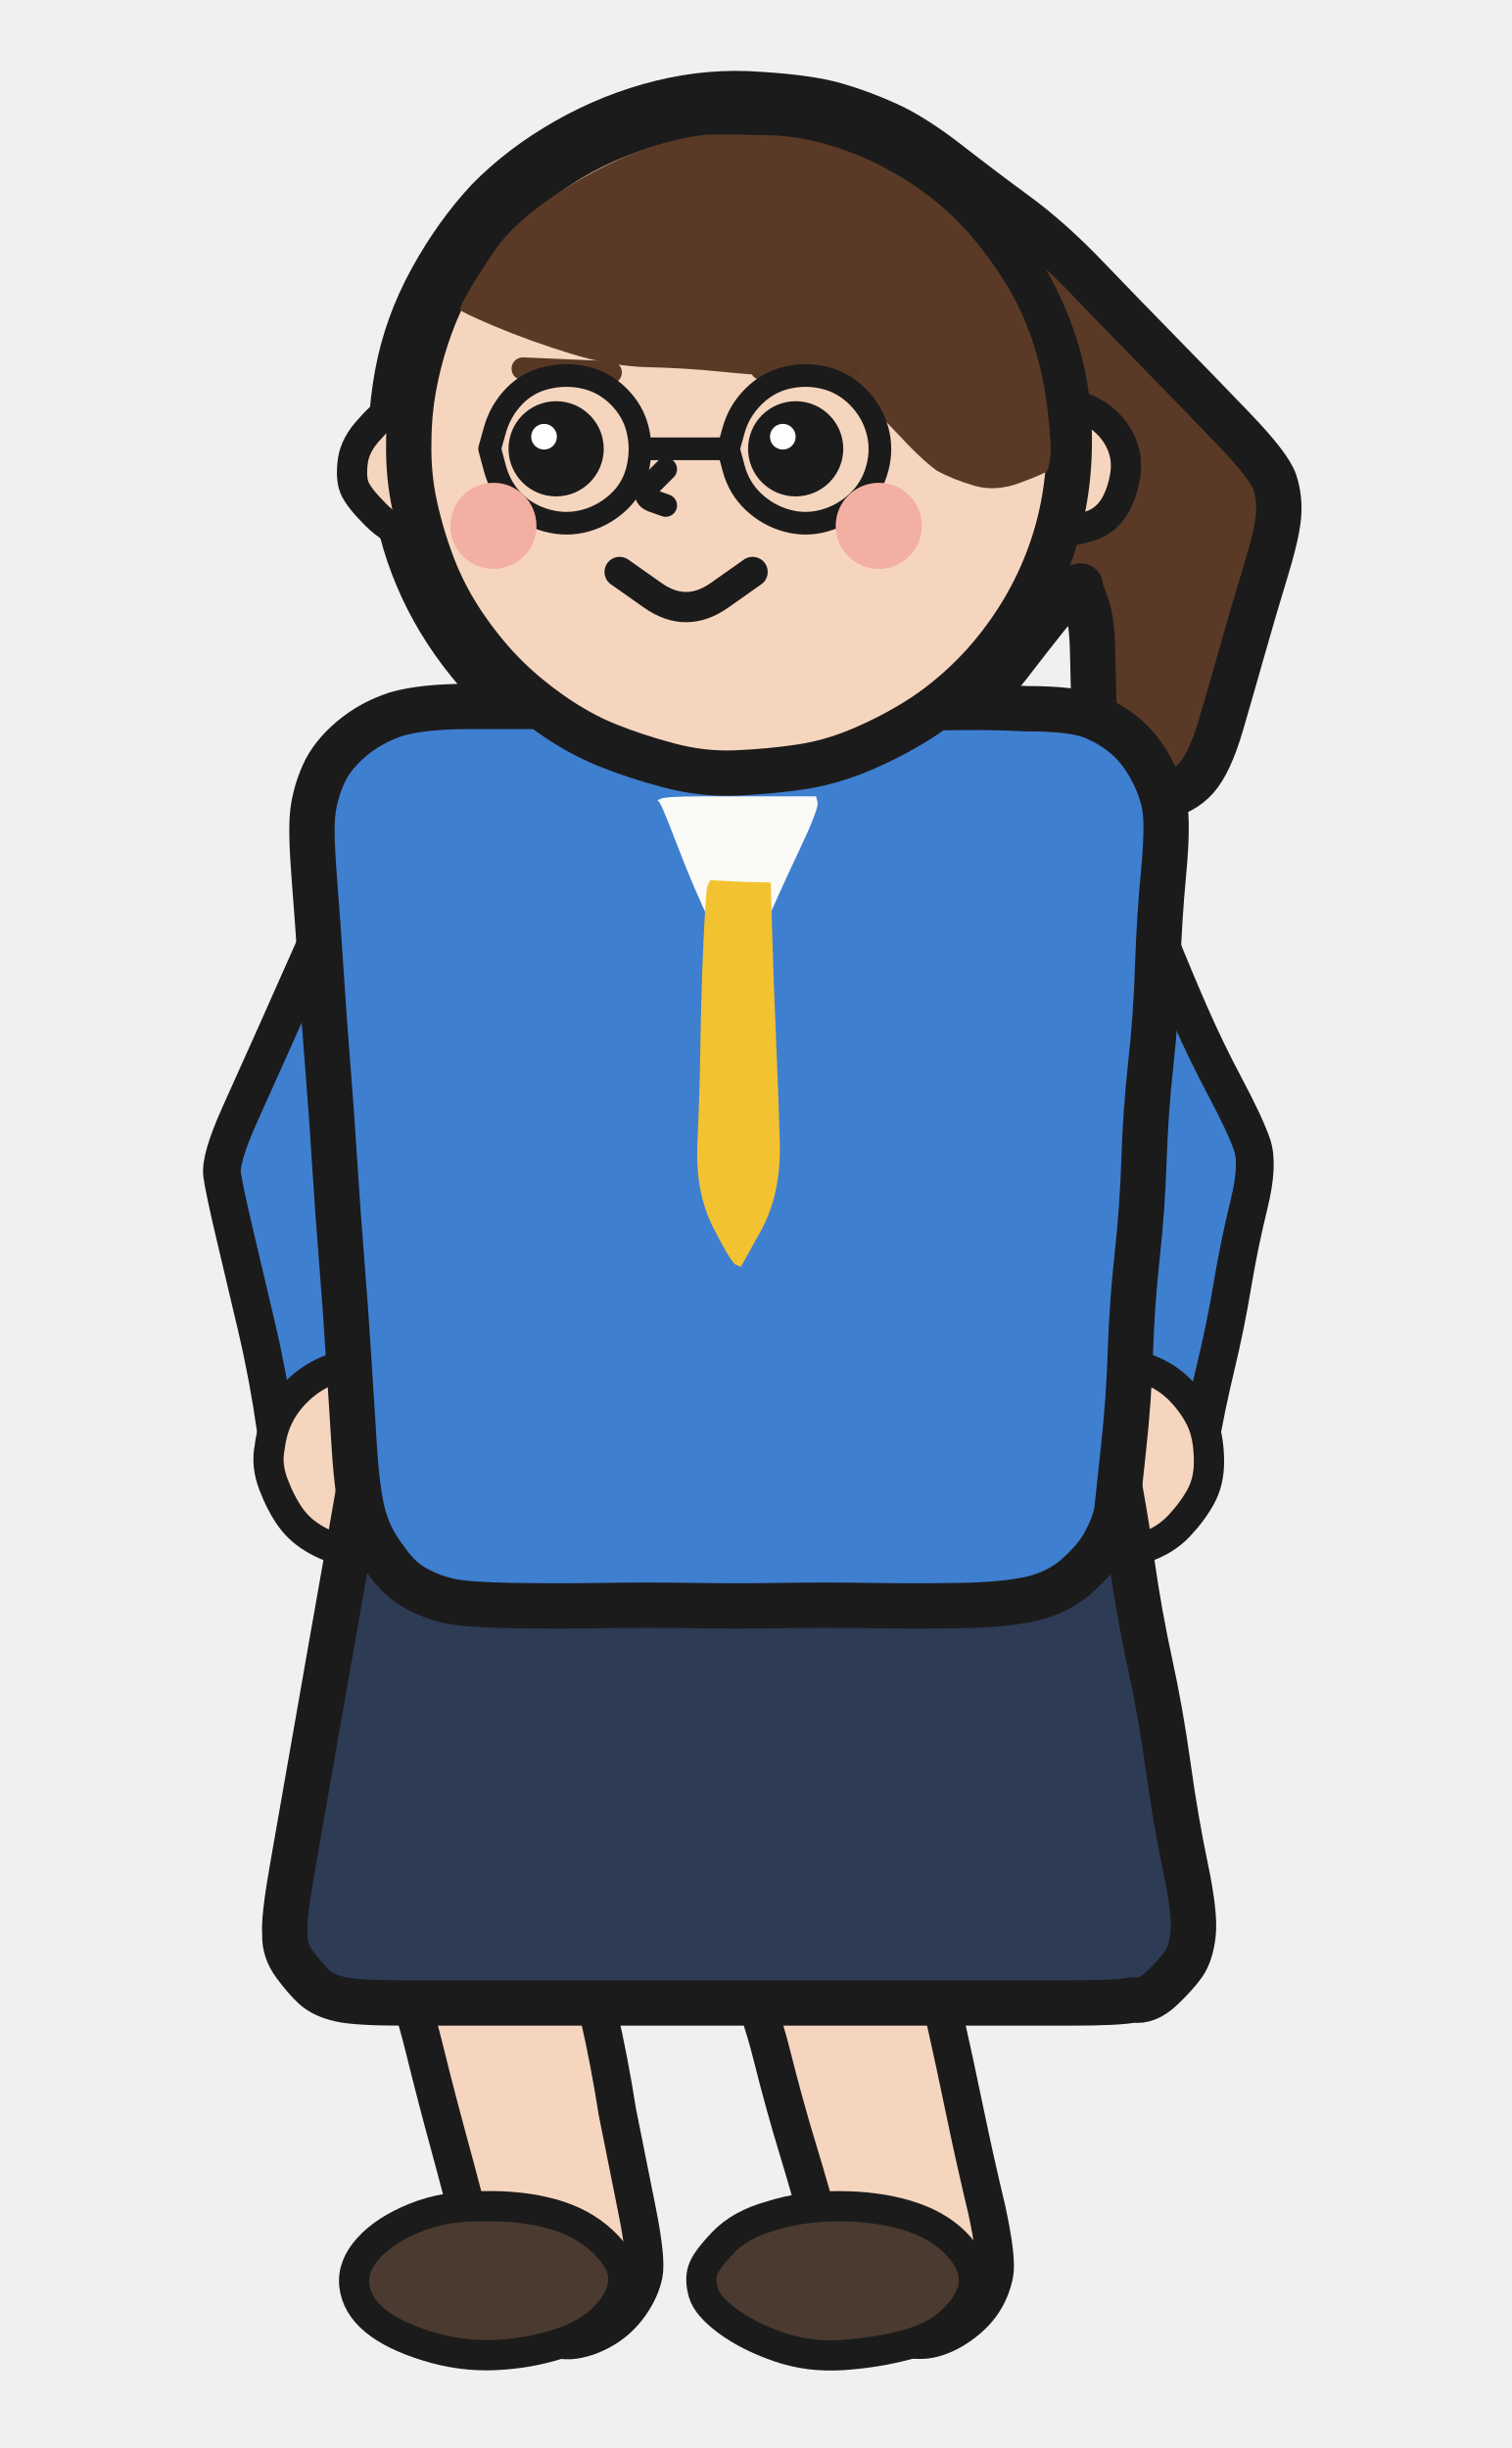
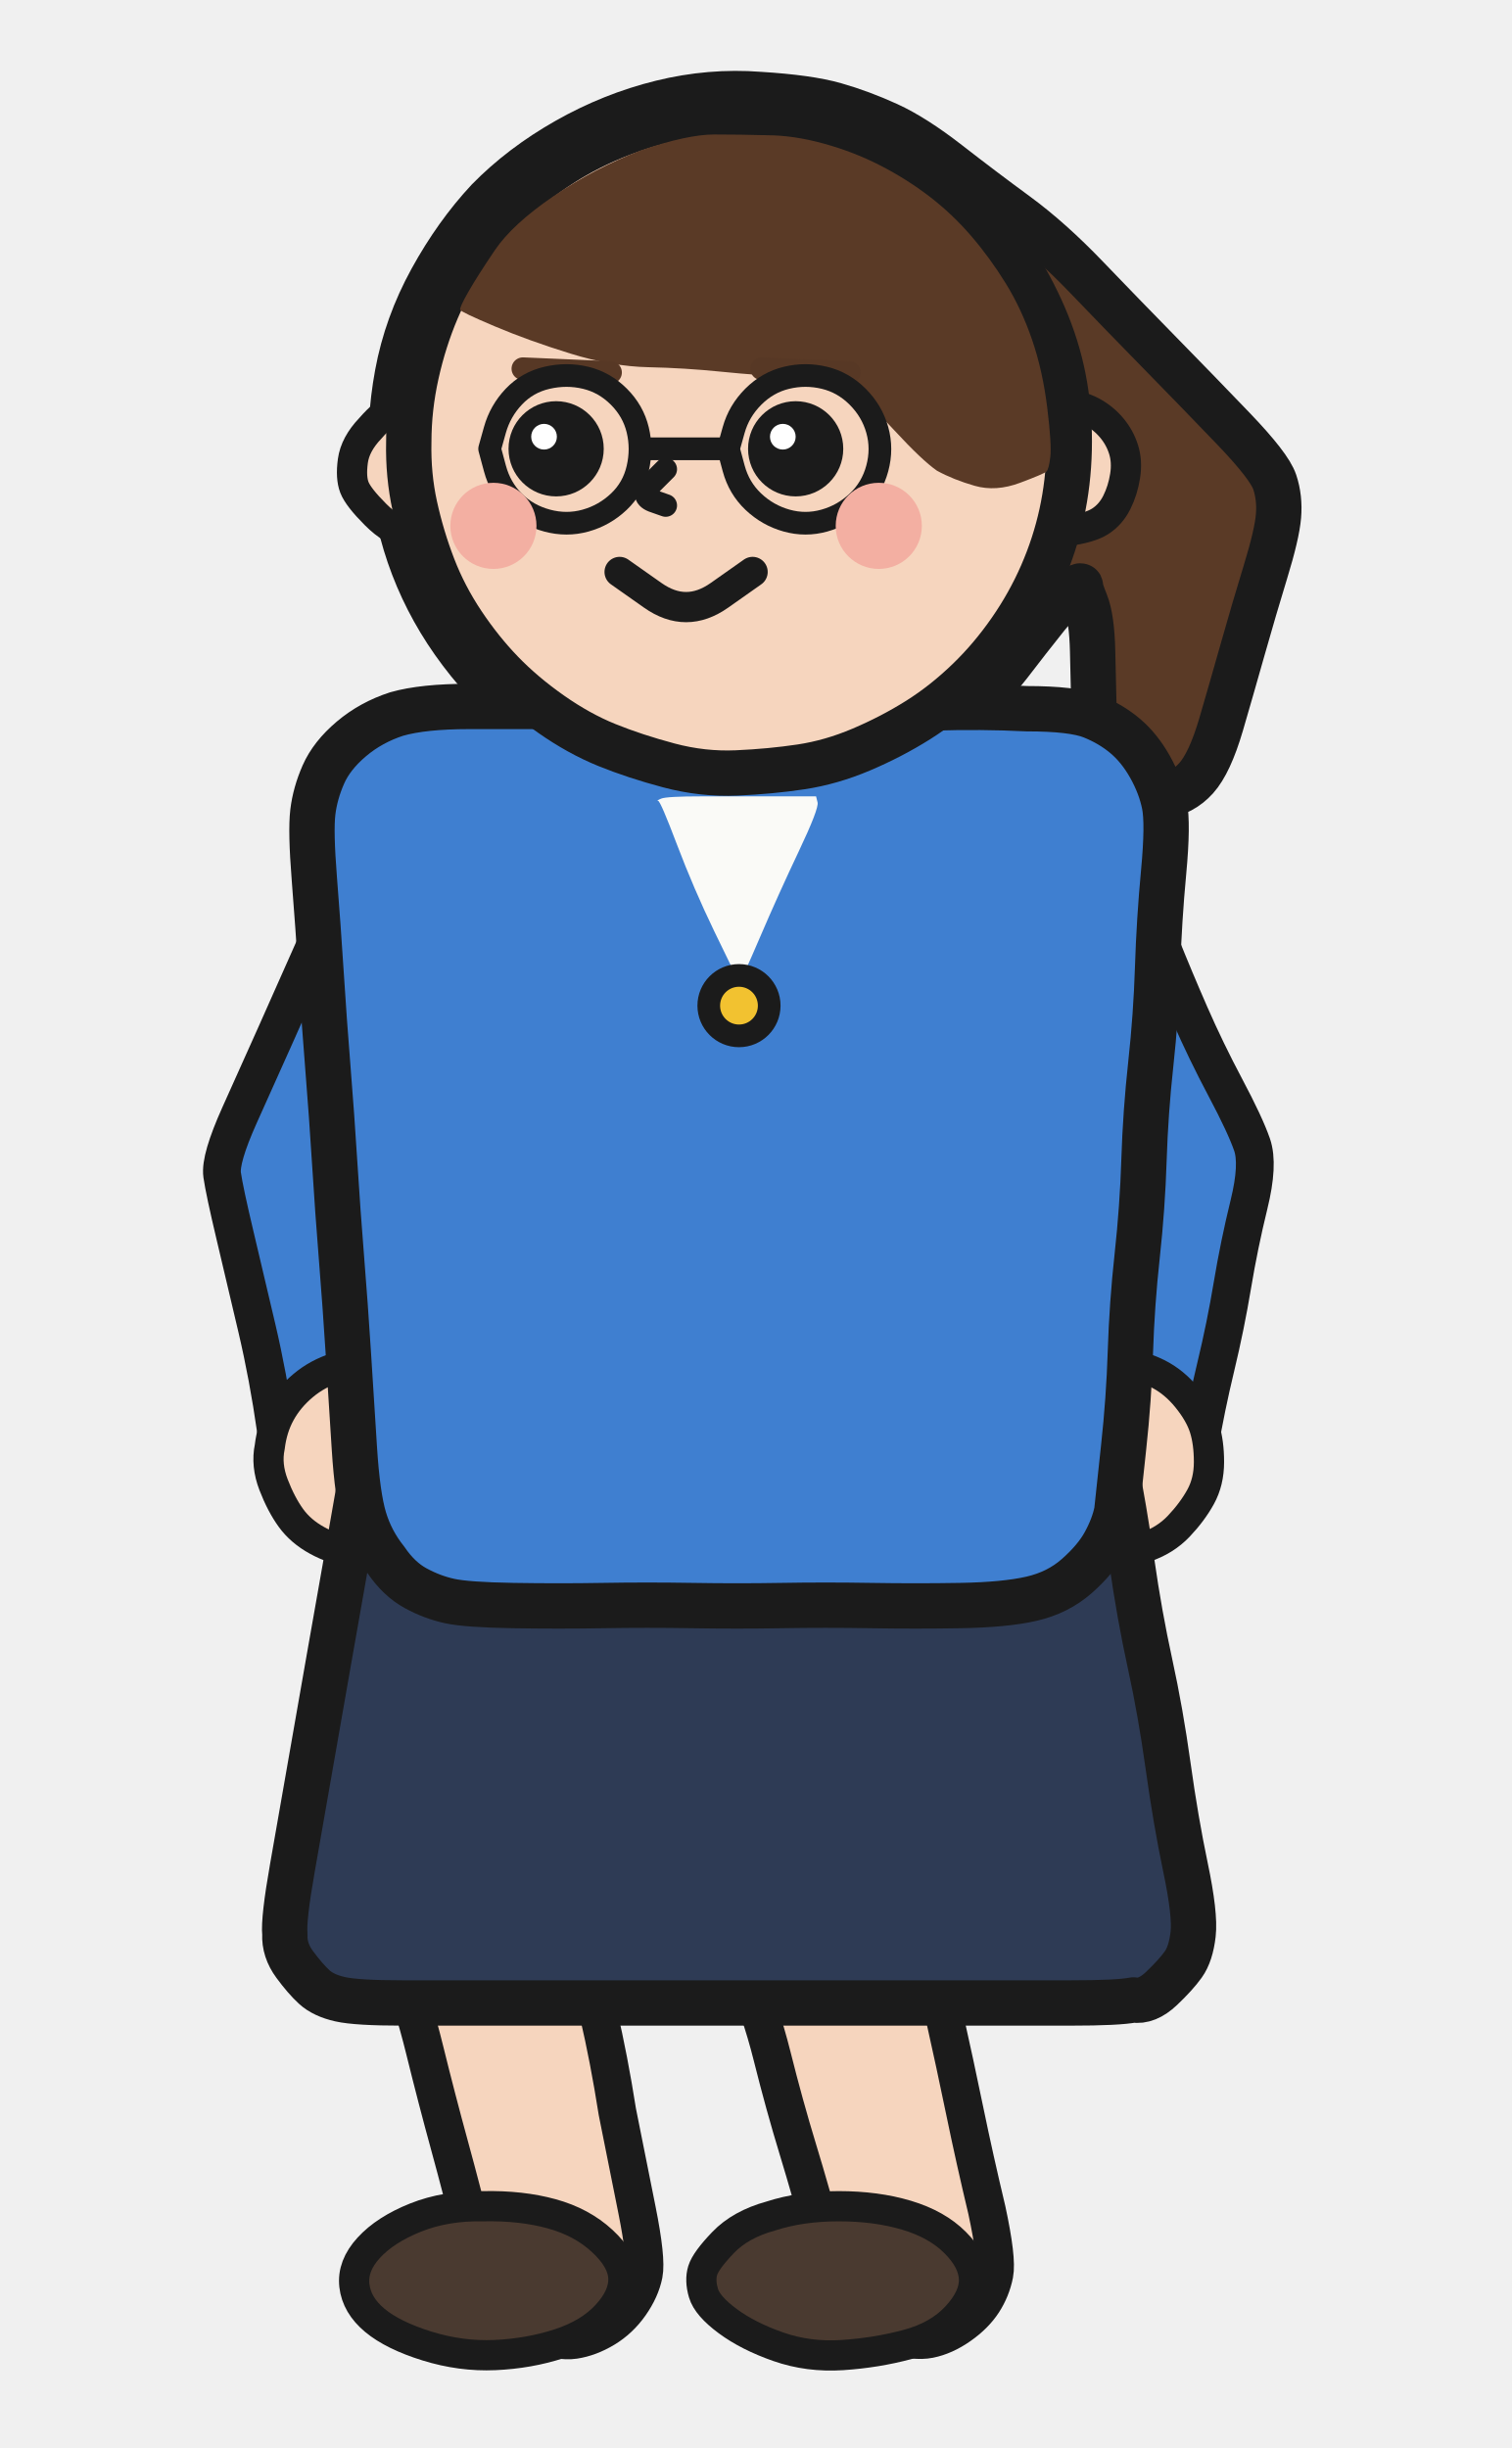
<svg xmlns="http://www.w3.org/2000/svg" viewBox="0 0 200.0 324" width="200.0" height="324">
  <g stroke="#1B1B1B" stroke-linecap="round" stroke-linejoin="round">
    <path d="M100.5 12.5Q107 12.9 110.5 13.9t7 2.6t8 5.1t9 6.8t9.3 8.3t9.7 10t9.7 10t5.5 7.1t.5 4.5t-1.7 7.3t-3 10.2t-2.9 10.1q-1.5 5.1 -3.3 7.1t-4.5 2.4t-4.3-.3t-2.6-1.9t-1.5-2.7t-.6-5.7t-.2-8.6t-.9-6.4t-.7-2.2t-1 .4t-3.5 3.6t-5 6.4q-2.5 3.2 -6.5 6.5t-9.5 5.8t-11.5 3.7t-12.5 .5t-12.5-3t-11-6.1t-9-9.1t-6.3-11.3t-2.8-12.5t.7-13t4.5-12.5t7.5-10.5q4.4-4.5 10.4-7.9t12.5-5t13-1.1Z" fill="#5A3A26" stroke-width="6" />
    <path d="M137 104.5Q140 104.7 142.2 105.9t3.8 3.1t3.7 6.7t3.9 9.3t3.9 9.3t4.7 9.7t3.5 7.5t-.4 7.9t-2.2 10.7t-2.2 10.8t-2.2 10.7t-2.9 7.8q-1.8 2.3 -4.8 3.4t-5 .8t-3.5-1t-3.6-3.7t-2.2-4.9t.5-8.8t1.5-13.4t.4-10.8t-1.3-7.5t-3.2-8t-4.3-9t-4.3-9q-2.2-4.5 -2.7-6.5t0-5.5t2.5-6t5.1-3.8t6.1-1.2Z" fill="#3F7FD0" stroke-width="5" />
    <path d="M148.5 180.5Q151 180.7 153.2 181.8t3.9 3.2t2.3 4t.6 4.5t-1.1 4.6t-2.9 3.9t-4.5 2.8t-5 .7t-4.8-1.4t-3.9-3.1t-2.4-4.5t-.5-5q.3-2.5 1.4-4.5t2.9-3.6t4.3-2.3t5-.6Z" fill="#F6D5BE" stroke-width="4" />
    <path d="M61.5 104.5Q64 104.9 66 106t3.6 3.1t2.4 3.9t.7 4.5t-2.3 7.4t-4.5 9.9t-4.6 9.8t-3.4 8.7t-1.4 7.7t.4 10.8t1.5 13.4t.5 8.8q-.2 2 -1 3.7t-2.4 3.2t-3.5 2.1t-4 .7t-4.6-1.4t-4.2-3.8t-2.7-9.3t-2.5-13.4t-2.9-12.3t-1.7-8t2.3-7.9t4.8-10.7q2.4-5.4 4.8-10.8t4.8-10.7t3.8-6.9t3.2-2.5t3.9-1.4t4.5-.1Z" fill="#3F7FD0" stroke-width="5" />
    <path d="M49.5 180.5Q52 180.7 54.1 181.9t3.8 3.1t2.3 4.5t.5 5t-1.5 4.6t-3.2 3.7t-4.5 2.2t-5 .4t-4.5-1.5t-3.5-3t-2.3-4.4t-.5-5q.3-2.5 1.4-4.5t3-3.6t4.4-2.4t5-.5Z" fill="#F6D5BE" stroke-width="4" />
    <path d="M121.5 177.6Q124 177.8 126 178.8t3.5 2.4t2.9 5.1t.2 10.1t-2.6 12.7t-2.7 12.8t-2.6 12.7t-1.6 10.4t0 9.5t1.8 12t2.8 13t2.9 13q1.4 6.5 1 8.5t-1.5 3.7t-3.1 3.1t-4 1.8t-5-.6t-5.1-3.4t-3.8-8.8t-3.5-12.3t-3.4-12.3t-4-11.7t-2.6-8t.5-6q.9-3.5 1.8-7t1.9-9.7t2-12.6t2.1-12.4t2-12.6t2.6-8.5t3.5-3.8t4.5-2t5-.3Z" fill="#F6D5BE" stroke-width="5" />
    <path d="M111 292Q116 292 120 293.2t6.4 3.6t2.5 4.8t-2.3 5t-6.5 3.7t-8.6 1.4t-8.5-1.1t-6.7-3.4t-3.2-3.7t-.1-3t2.7-3.7t6.3-3.5q4-1.3 9-1.3Z" fill="#4A3A30" stroke-width="4" />
    <path d="M77.5 177.6Q80 177.9 82 178.9t3.5 2.6t2.5 3.5t1.4 4t-1.1 8.2t-2.9 12.6t-2.8 12.4t-2.9 12.6t-1.8 10.2t-.2 9.5t1.5 12t2.5 13q1.3 6.5 2.6 13t.9 8.5t-1.8 4t-3.4 3.2t-4 1.5t-5-.9t-4.8-3.4t-3.4-8.7t-3.3-12.7t-3.3-12.7t-3.7-11.8t-2.4-7.5q-.2-2 .7-5.5t1.9-7t2.1-9.7t2.2-12.6t2.3-12.4t2.3-12.6t2.8-8.6t3.6-3.8t4.5-1.9t5-.3Z" fill="#F6D5BE" stroke-width="5" />
    <path d="M64 292Q69 291.9 73 293t6.7 3.6t2.8 4.9t-2.2 4.9t-6.3 3.8t-8.5 1.5t-9-1.2t-6.9-3.4t-2.7-4.6t1.9-5t6.2-4t9-1.5Z" fill="#4A3A30" stroke-width="4" />
    <path d="M130.7 164.7Q137 164.8 139.4 166.4t3.5 4.1t2.2 9.3t2.4 13.4t2.3 13.6t2.4 13.4t2.4 13.6t2.3 13.4t1 8.8t-1.3 4t-2.9 3.2t-3.7 1.5q-2 .4 -8.3 .4t-12.6 0t-12.7 0t-12.6 0t-12.6 0t-12.6 0t-12.7 0t-12.6 0t-8.3-.5t-3.4-1.6t-2.6-3t-1.3-4q-.2-2 1-8.8t2.4-13.7t2.4-13.7t2.4-13.6t2.4-13.7t2.4-13.7t2.6-9.3t4.6-3.8t9.4-1.3t12.7 0t12.7 .1t12.6 .1q6.4 0 12.7 .1t12.7 0Z" fill="#2E3B55" stroke-width="6" />
    <path d="M135.9 93.8Q142 93.8 144.5 94.8t4.4 2.6t3.3 4.1t1.9 5t-.1 8.9t-.8 12.7t-.9 12.7t-.9 12.7t-.9 12.7t-.9 12.7t-.9 12.7t-.9 8.4q-.4 2 -1.6 4.2t-3.7 4.4t-6 3t-9.4 .9t-11.9 0t-11.8 0t-11.8 0t-11.8 0t-11.9 0t-8.4-.6t-4.5-1.7t-3.9-3.7q-2-2.5 -2.9-5.5t-1.3-9.3t-.8-12.6t-.9-12.5t-.9-12.6t-.9-12.6t-.9-12.5t-.9-12.6t-.2-8.8t1.4-5t3.7-4.7t6-3.3q3.5-1 9.6-1t12.3 0t12.3 .1t12.3 0t12.3 .1t12.3 0t12.3 .1Z" fill="#3F7FD0" stroke-width="6" />
    <path d="M103 105.4Q108 105.4 108 105.4t.2 .8t-2.5 6.5t-5.1 11.3t-2.6 5.7t-.5-.4t-3-6.1t-4.9-11.4t-2.5-5.8t.4-.3t5.5-.3t10 0Z" fill="#FAFAF7" stroke="none" data-noink="1" />
-     <path d="M98 116.7Q102 116.8 102 116.8t.2 6.9t.5 13.7t.5 13.7t-2.5 11.8t-2.7 4.8t-.6-.3t-3-4.9t-2.1-11.2t.4-13.3t.4-13.3t.5-7.4q.4-.8 .4-.8t4 .2Z" fill="#F2C230" stroke="none" data-noink="1" />
+     <circle cx="97.8" cy="133.1" r="4" fill="#F2C230" stroke-width="3" />
    <path d="M141 53.5Q143 53.7 144.5 54.5t2.6 2.1t1.6 2.9t.2 3.5t-1.1 3.5t-2.2 2.5t-4.5 1.3t-5.6-1.7t-3.1-3.2t-.5-3.4t.7-3.5t2-2.8q1.4-1.2 2.9-1.7t3.5-.5Z" fill="#F6D5BE" stroke-width="4" />
    <path d="M56 53.6Q58 53.8 59.5 54.6t2.5 2.1t1.4 2.8t.3 3.5t-1.1 3.5t-2.3 2.5t-2.8 1.4t-3.5 .2t-4.3-2.5t-2.8-3.6t-.2-3.5t2.3-4.3q2-2.3 3.5-2.8t3.5-.3Z" fill="#F6D5BE" stroke-width="4" />
    <path d="M98.5 14.9Q103 14.9 107 15.8t8 2.6t7.5 4.1t6.5 5.4t5.5 7t4.1 8t2.3 8.1t.6 8.5t-1 8.5t-2.6 8t-4.2 7.5t-5.5 6.5q-3.2 3.1 -6.7 5.3t-7.5 3.9t-8 2.3t-8.5 .8t-9-1t-8.2-2.7t-7.4-4.1t-6.5-5.5t-5.2-6.5t-3.9-7.5t-2.4-8t-.8-8.5q0-4.5 1-9t2.7-8.5t4.2-7.5t5.6-6.5t6.7-5.3t7.7-3.9t8-2.3t8.5-.6Z" fill="#F6D5BE" stroke-width="6" />
    <path d="M101.5 17.9Q105 17.9 109 19t7.5 2.9t6.5 4.1t5.5 5.2t4.6 6.3t3.5 7.5t2 9t.4 6.5t-.5 1.9t-3.5 1.5t-6 .4t-5-2q-2-1.4 -5.6-5.3t-6-5.4t-7.2-1.7t-9.7-.7t-9.7-.6t-10.3-1.8t-10-3.6t-4.6-2.2t1.1-2.4t3.5-5.5t7.7-7.1t11.6-6.1q6.2-2.1 9.7-2.1t7 .1Z" fill="#5A3A26" stroke="none" data-noink="1" />
    <circle cx="105.3" cy="59.4" r="4.8" fill="#1B1B1B" stroke-width="3" />
    <circle cx="103.6" cy="57.8" r="1.7" fill="#FFFFFF" stroke="none" data-noink="1" />
    <circle cx="73.6" cy="59.4" r="4.8" fill="#1B1B1B" stroke-width="3" />
    <circle cx="72" cy="57.8" r="1.7" fill="#FFFFFF" stroke="none" data-noink="1" />
    <path d="M112.4 49.3L100.8 48.8" fill="none" stroke="#573825" stroke-width="3" />
    <path d="M80.8 49.3L69.2 48.8" fill="none" stroke="#573825" stroke-width="3" />
    <path d="M96.4 59.4L97.1 56.9Q97.8 54.4 99.7 52.5T104.1 50T109.1 50T113.5 52.5T116.1 56.9T116.1 62T113.5 66.4T109.1 68.9T104.1 68.9T99.7 66.4T97.1 62L96.4 59.4Z" fill="none" stroke-width="3" />
    <path d="M64.8 59.4L65.5 56.9Q66.2 54.4 68 52.5T72.4 50T77.5 50T81.9 52.5T84.4 56.9T84.4 62T81.9 66.4T77.5 68.9T72.4 68.9T68 66.4T65.5 62L64.8 59.4Z" fill="none" stroke-width="3" />
    <path d="M96.4 59.4L85.1 59.4" fill="none" stroke-width="3" />
    <path d="M88.1 62.1L86.4 63.8Q84.6 65.6 86.4 66.3L88.1 66.9" fill="none" stroke-width="3" />
    <circle cx="116.3" cy="69.6" r="5.7" fill="#F3AFA2" stroke="none" data-noink="1" />
    <circle cx="65.3" cy="69.6" r="5.7" fill="#F3AFA2" stroke="none" data-noink="1" />
    <path d="M99.6 75.7L95.2 78.8Q90.8 81.9 86.4 78.8L82 75.7" fill="none" stroke-width="4" />
  </g>
</svg>
